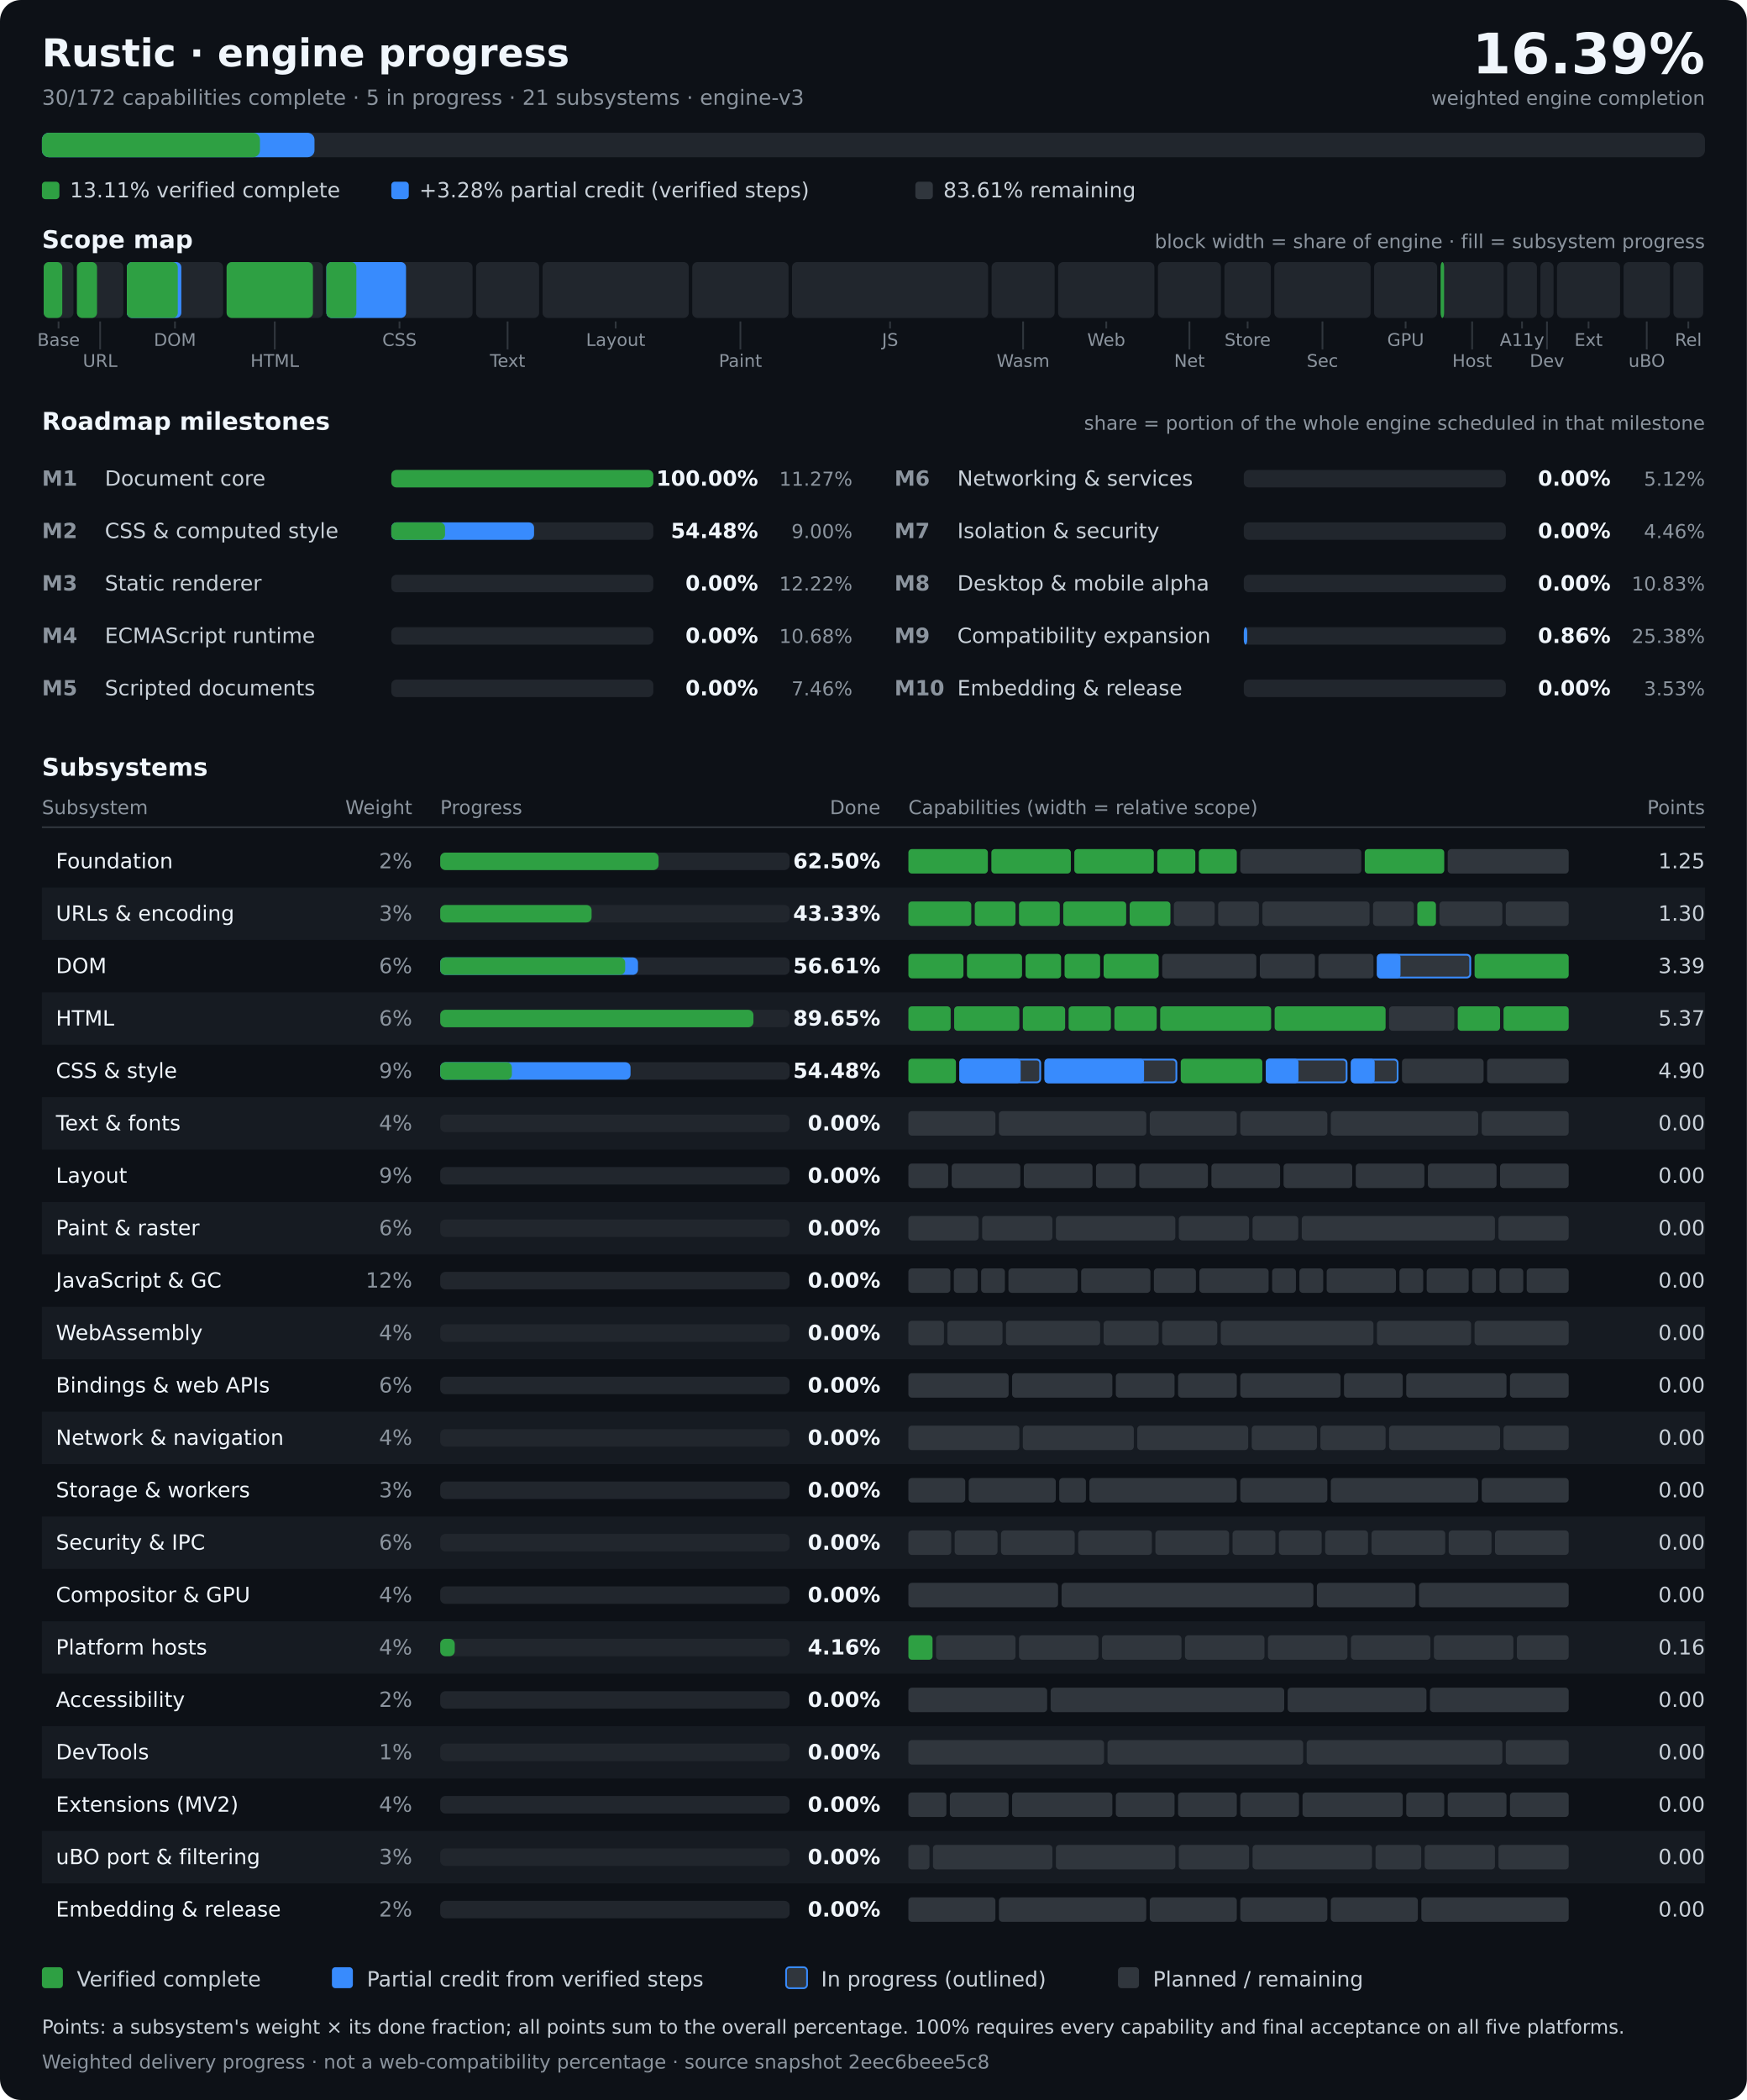
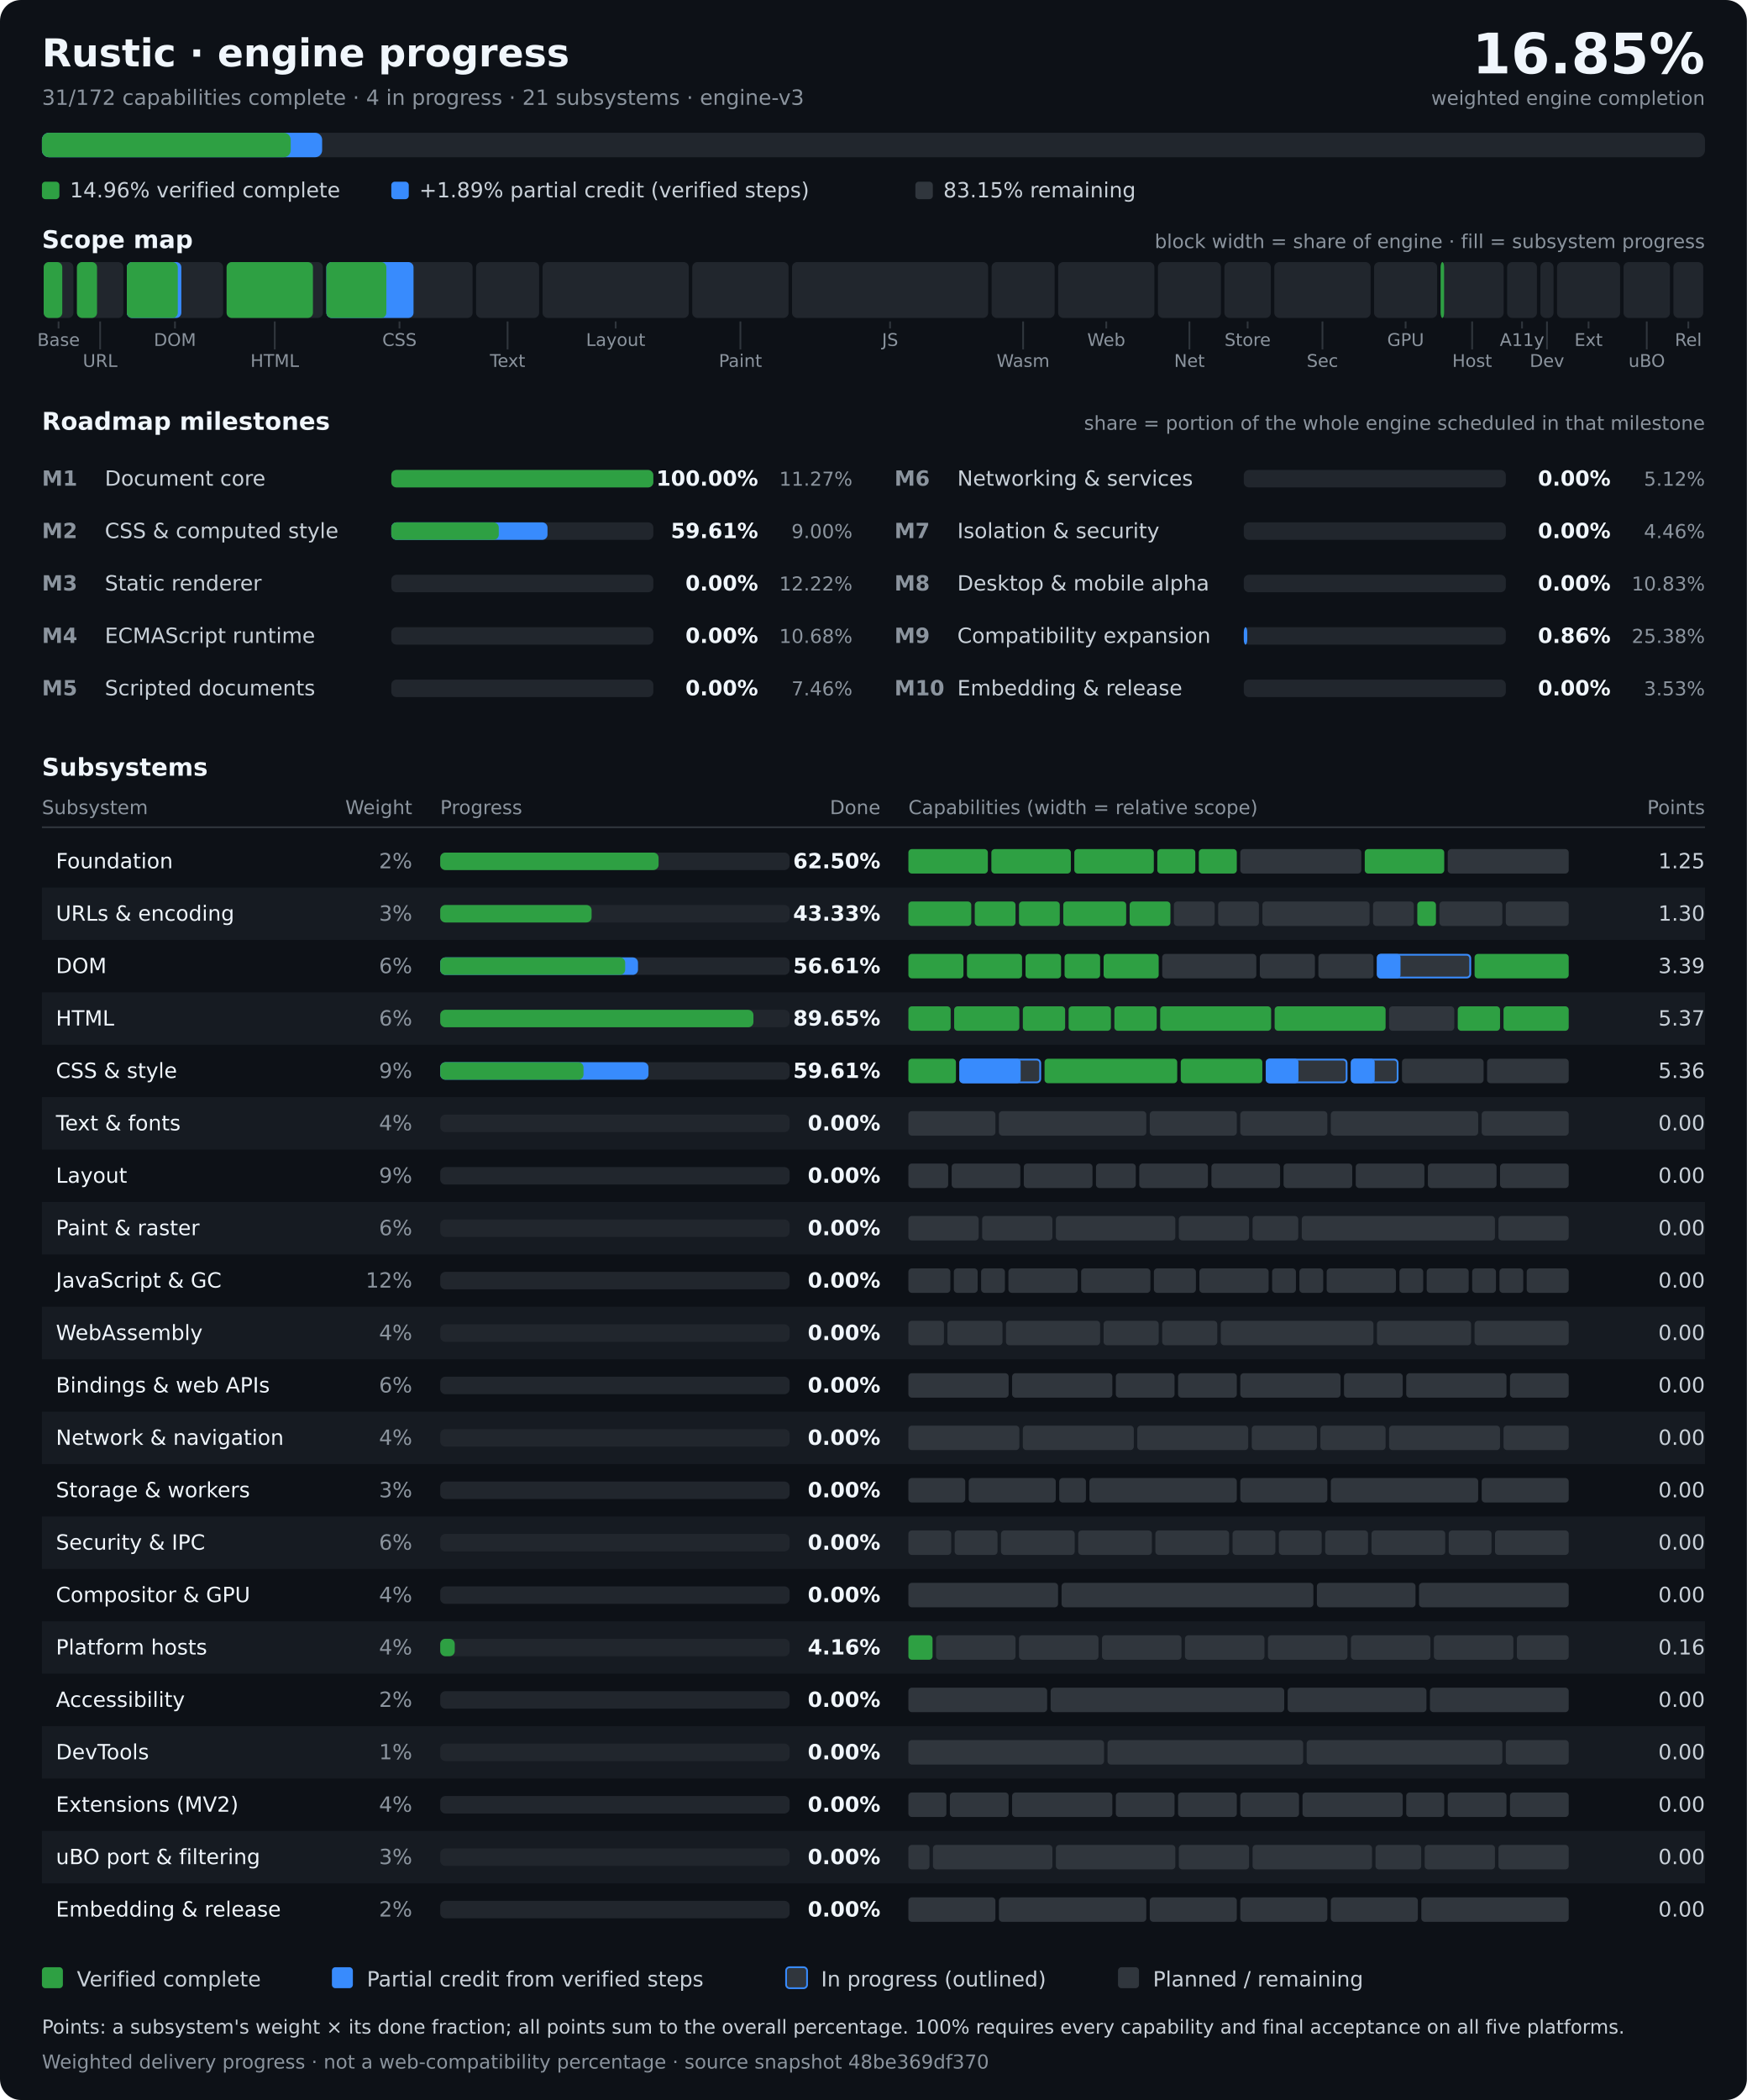
<svg xmlns="http://www.w3.org/2000/svg" width="1000" height="1202" viewBox="0 0 1000 1202" role="img" aria-labelledby="title desc">
  <rect width="1000" height="1202" rx="12" fill="#0d1117" />
  <g font-family="DejaVu Sans,Arial,sans-serif">
    <text x="24.00" y="38" fill="#f0f6fc" font-size="22" font-weight="700">Rustic · engine progress</text>
-     <text x="24.00" y="60" fill="#8b949e" font-size="12">30/172 capabilities complete · 5 in progress · 21 subsystems · engine-v3</text>
-     <text x="976.00" y="42" fill="#f0f6fc" font-size="32" text-anchor="end" font-weight="700">16.39%</text>
+     <text x="24.00" y="60" fill="#8b949e" font-size="12">31/172 capabilities complete · 4 in progress · 21 subsystems · engine-v3</text>
+     <text x="976.00" y="42" fill="#f0f6fc" font-size="32" text-anchor="end" font-weight="700">16.85%</text>
    <text x="976.00" y="60" fill="#8b949e" font-size="11" text-anchor="end">weighted engine completion</text>
    <rect x="24.00" y="76" width="952.00" height="14" rx="4" fill="#21262d" />
-     <rect x="24.00" y="76" width="156.03" height="14" rx="4" fill="#388bfd" />
-     <rect x="24.00" y="76" width="124.81" height="14" rx="4" fill="#2ea043" />
+     <rect x="24.00" y="76" width="160.41" height="14" rx="4" fill="#388bfd" />
+     <rect x="24.00" y="76" width="142.42" height="14" rx="4" fill="#2ea043" />
    <rect x="24" y="104" width="10" height="10" rx="2" fill="#2ea043" />
-     <text x="40.00" y="113" fill="#c9d1d9" font-size="12">13.11% verified complete</text>
+     <text x="40.00" y="113" fill="#c9d1d9" font-size="12">14.96% verified complete</text>
    <rect x="224" y="104" width="10" height="10" rx="2" fill="#388bfd" />
-     <text x="240.00" y="113" fill="#c9d1d9" font-size="12">+3.28% partial credit (verified steps)</text>
+     <text x="240.00" y="113" fill="#c9d1d9" font-size="12">+1.89% partial credit (verified steps)</text>
    <rect x="524" y="104" width="10" height="10" rx="2" fill="#30363d" />
-     <text x="540.00" y="113" fill="#c9d1d9" font-size="12">83.61% remaining</text>
+     <text x="540.00" y="113" fill="#c9d1d9" font-size="12">83.15% remaining</text>
    <text x="24.00" y="142" fill="#f0f6fc" font-size="14" font-weight="600">Scope map</text>
    <text x="976.00" y="142" fill="#8b949e" font-size="11" text-anchor="end">block width = share of engine · fill = subsystem progress</text>
    <g>
      <rect x="25.00" y="150" width="17.04" height="32" rx="3" fill="#21262d" />
      <rect x="25.00" y="150" width="10.65" height="32" rx="3" fill="#2ea043" />
      <rect x="33.02" y="184" width="1" height="4" fill="#30363d" />
      <text x="33.52" y="198" fill="#8b949e" font-size="10" text-anchor="middle">Base</text>
    </g>
    <g>
      <rect x="44.04" y="150" width="26.56" height="32" rx="3" fill="#21262d" />
      <rect x="44.04" y="150" width="11.51" height="32" rx="3" fill="#2ea043" />
      <rect x="56.82" y="184" width="1" height="16" fill="#30363d" />
      <text x="57.32" y="210" fill="#8b949e" font-size="10" text-anchor="middle">URL</text>
    </g>
    <g>
      <rect x="72.60" y="150" width="55.12" height="32" rx="3" fill="#21262d" />
      <rect x="72.60" y="150" width="31.20" height="32" rx="3" fill="#388bfd" />
      <rect x="72.60" y="150" width="29.18" height="32" rx="3" fill="#2ea043" />
      <rect x="99.66" y="184" width="1" height="4" fill="#30363d" />
      <text x="100.16" y="198" fill="#8b949e" font-size="10" text-anchor="middle">DOM</text>
    </g>
    <g>
      <rect x="129.72" y="150" width="55.12" height="32" rx="3" fill="#21262d" />
      <rect x="129.72" y="150" width="49.42" height="32" rx="3" fill="#2ea043" />
      <rect x="156.78" y="184" width="1" height="16" fill="#30363d" />
      <text x="157.28" y="210" fill="#8b949e" font-size="10" text-anchor="middle">HTML</text>
    </g>
    <g>
      <rect x="186.84" y="150" width="83.68" height="32" rx="3" fill="#21262d" />
-       <rect x="186.84" y="150" width="45.59" height="32" rx="3" fill="#388bfd" />
-       <rect x="186.84" y="150" width="17.16" height="32" rx="3" fill="#2ea043" />
+       <rect x="186.84" y="150" width="49.88" height="32" rx="3" fill="#388bfd" />
+       <rect x="186.84" y="150" width="34.33" height="32" rx="3" fill="#2ea043" />
      <rect x="228.18" y="184" width="1" height="4" fill="#30363d" />
      <text x="228.68" y="198" fill="#8b949e" font-size="10" text-anchor="middle">CSS</text>
    </g>
    <g>
      <rect x="272.52" y="150" width="36.08" height="32" rx="3" fill="#21262d" />
      <rect x="290.06" y="184" width="1" height="16" fill="#30363d" />
      <text x="290.56" y="210" fill="#8b949e" font-size="10" text-anchor="middle">Text</text>
    </g>
    <g>
      <rect x="310.60" y="150" width="83.68" height="32" rx="3" fill="#21262d" />
      <rect x="351.94" y="184" width="1" height="4" fill="#30363d" />
      <text x="352.44" y="198" fill="#8b949e" font-size="10" text-anchor="middle">Layout</text>
    </g>
    <g>
      <rect x="396.28" y="150" width="55.12" height="32" rx="3" fill="#21262d" />
      <rect x="423.34" y="184" width="1" height="16" fill="#30363d" />
      <text x="423.84" y="210" fill="#8b949e" font-size="10" text-anchor="middle">Paint</text>
    </g>
    <g>
      <rect x="453.40" y="150" width="112.24" height="32" rx="3" fill="#21262d" />
      <rect x="509.02" y="184" width="1" height="4" fill="#30363d" />
      <text x="509.52" y="198" fill="#8b949e" font-size="10" text-anchor="middle">JS</text>
    </g>
    <g>
      <rect x="567.64" y="150" width="36.08" height="32" rx="3" fill="#21262d" />
      <rect x="585.18" y="184" width="1" height="16" fill="#30363d" />
      <text x="585.68" y="210" fill="#8b949e" font-size="10" text-anchor="middle">Wasm</text>
    </g>
    <g>
      <rect x="605.72" y="150" width="55.12" height="32" rx="3" fill="#21262d" />
      <rect x="632.78" y="184" width="1" height="4" fill="#30363d" />
      <text x="633.28" y="198" fill="#8b949e" font-size="10" text-anchor="middle">Web</text>
    </g>
    <g>
      <rect x="662.84" y="150" width="36.08" height="32" rx="3" fill="#21262d" />
      <rect x="680.38" y="184" width="1" height="16" fill="#30363d" />
      <text x="680.88" y="210" fill="#8b949e" font-size="10" text-anchor="middle">Net</text>
    </g>
    <g>
      <rect x="700.92" y="150" width="26.56" height="32" rx="3" fill="#21262d" />
      <rect x="713.70" y="184" width="1" height="4" fill="#30363d" />
      <text x="714.20" y="198" fill="#8b949e" font-size="10" text-anchor="middle">Store</text>
    </g>
    <g>
      <rect x="729.48" y="150" width="55.12" height="32" rx="3" fill="#21262d" />
      <rect x="756.54" y="184" width="1" height="16" fill="#30363d" />
      <text x="757.04" y="210" fill="#8b949e" font-size="10" text-anchor="middle">Sec</text>
    </g>
    <g>
      <rect x="786.60" y="150" width="36.08" height="32" rx="3" fill="#21262d" />
      <rect x="804.14" y="184" width="1" height="4" fill="#30363d" />
      <text x="804.64" y="198" fill="#8b949e" font-size="10" text-anchor="middle">GPU</text>
    </g>
    <g>
      <rect x="824.68" y="150" width="36.08" height="32" rx="3" fill="#21262d" />
      <rect x="824.68" y="150" width="2.00" height="32" rx="3" fill="#2ea043" />
      <rect x="842.22" y="184" width="1" height="16" fill="#30363d" />
      <text x="842.72" y="210" fill="#8b949e" font-size="10" text-anchor="middle">Host</text>
    </g>
    <g>
      <rect x="862.76" y="150" width="17.04" height="32" rx="3" fill="#21262d" />
      <rect x="870.78" y="184" width="1" height="4" fill="#30363d" />
      <text x="871.28" y="198" fill="#8b949e" font-size="10" text-anchor="middle">A11y</text>
    </g>
    <g>
      <rect x="881.80" y="150" width="7.52" height="32" rx="3" fill="#21262d" />
      <rect x="885.06" y="184" width="1" height="16" fill="#30363d" />
      <text x="885.56" y="210" fill="#8b949e" font-size="10" text-anchor="middle">Dev</text>
    </g>
    <g>
      <rect x="891.32" y="150" width="36.08" height="32" rx="3" fill="#21262d" />
      <rect x="908.86" y="184" width="1" height="4" fill="#30363d" />
      <text x="909.36" y="198" fill="#8b949e" font-size="10" text-anchor="middle">Ext</text>
    </g>
    <g>
      <rect x="929.40" y="150" width="26.56" height="32" rx="3" fill="#21262d" />
      <rect x="942.18" y="184" width="1" height="16" fill="#30363d" />
      <text x="942.68" y="210" fill="#8b949e" font-size="10" text-anchor="middle">uBO</text>
    </g>
    <g>
      <rect x="957.96" y="150" width="17.04" height="32" rx="3" fill="#21262d" />
      <rect x="965.98" y="184" width="1" height="4" fill="#30363d" />
      <text x="966.48" y="198" fill="#8b949e" font-size="10" text-anchor="middle">Rel</text>
    </g>
    <text x="24.00" y="246" fill="#f0f6fc" font-size="14" font-weight="600">Roadmap milestones</text>
    <text x="976.00" y="246" fill="#8b949e" font-size="11" text-anchor="end">share = portion of the whole engine scheduled in that milestone</text>
    <g>
      <text x="24.00" y="278" fill="#8b949e" font-size="12" font-weight="600">M1</text>
      <text x="60.00" y="278" fill="#c9d1d9" font-size="12">Document core</text>
      <rect x="224.00" y="269" width="150.00" height="10" rx="3" fill="#21262d" />
      <rect x="224.00" y="269" width="150.00" height="10" rx="3" fill="#2ea043" />
      <text x="434.00" y="278" fill="#f0f6fc" font-size="12" text-anchor="end" font-weight="600">100.00%</text>
      <text x="488.00" y="278" fill="#8b949e" font-size="11" text-anchor="end">11.27%</text>
    </g>
    <g>
      <text x="24.00" y="308" fill="#8b949e" font-size="12" font-weight="600">M2</text>
      <text x="60.00" y="308" fill="#c9d1d9" font-size="12">CSS &amp; computed style</text>
      <rect x="224.00" y="299" width="150.00" height="10" rx="3" fill="#21262d" />
-       <rect x="224.00" y="299" width="81.72" height="10" rx="3" fill="#388bfd" />
-       <rect x="224.00" y="299" width="30.77" height="10" rx="3" fill="#2ea043" />
-       <text x="434.00" y="308" fill="#f0f6fc" font-size="12" text-anchor="end" font-weight="600">54.48%</text>
+       <rect x="224.00" y="299" width="89.42" height="10" rx="3" fill="#388bfd" />
+       <rect x="224.00" y="299" width="61.53" height="10" rx="3" fill="#2ea043" />
+       <text x="434.00" y="308" fill="#f0f6fc" font-size="12" text-anchor="end" font-weight="600">59.61%</text>
      <text x="488.00" y="308" fill="#8b949e" font-size="11" text-anchor="end">9.00%</text>
    </g>
    <g>
      <text x="24.00" y="338" fill="#8b949e" font-size="12" font-weight="600">M3</text>
      <text x="60.00" y="338" fill="#c9d1d9" font-size="12">Static renderer</text>
      <rect x="224.00" y="329" width="150.00" height="10" rx="3" fill="#21262d" />
      <text x="434.00" y="338" fill="#f0f6fc" font-size="12" text-anchor="end" font-weight="600">0.00%</text>
      <text x="488.00" y="338" fill="#8b949e" font-size="11" text-anchor="end">12.22%</text>
    </g>
    <g>
      <text x="24.00" y="368" fill="#8b949e" font-size="12" font-weight="600">M4</text>
      <text x="60.00" y="368" fill="#c9d1d9" font-size="12">ECMAScript runtime</text>
      <rect x="224.00" y="359" width="150.00" height="10" rx="3" fill="#21262d" />
      <text x="434.00" y="368" fill="#f0f6fc" font-size="12" text-anchor="end" font-weight="600">0.00%</text>
      <text x="488.00" y="368" fill="#8b949e" font-size="11" text-anchor="end">10.68%</text>
    </g>
    <g>
      <text x="24.00" y="398" fill="#8b949e" font-size="12" font-weight="600">M5</text>
      <text x="60.00" y="398" fill="#c9d1d9" font-size="12">Scripted documents</text>
      <rect x="224.00" y="389" width="150.00" height="10" rx="3" fill="#21262d" />
      <text x="434.00" y="398" fill="#f0f6fc" font-size="12" text-anchor="end" font-weight="600">0.00%</text>
      <text x="488.00" y="398" fill="#8b949e" font-size="11" text-anchor="end">7.46%</text>
    </g>
    <g>
      <text x="512.00" y="278" fill="#8b949e" font-size="12" font-weight="600">M6</text>
      <text x="548.00" y="278" fill="#c9d1d9" font-size="12">Networking &amp; services</text>
      <rect x="712.00" y="269" width="150.00" height="10" rx="3" fill="#21262d" />
      <text x="922.00" y="278" fill="#f0f6fc" font-size="12" text-anchor="end" font-weight="600">0.00%</text>
      <text x="976.00" y="278" fill="#8b949e" font-size="11" text-anchor="end">5.12%</text>
    </g>
    <g>
      <text x="512.00" y="308" fill="#8b949e" font-size="12" font-weight="600">M7</text>
      <text x="548.00" y="308" fill="#c9d1d9" font-size="12">Isolation &amp; security</text>
      <rect x="712.00" y="299" width="150.00" height="10" rx="3" fill="#21262d" />
      <text x="922.00" y="308" fill="#f0f6fc" font-size="12" text-anchor="end" font-weight="600">0.00%</text>
      <text x="976.00" y="308" fill="#8b949e" font-size="11" text-anchor="end">4.46%</text>
    </g>
    <g>
      <text x="512.00" y="338" fill="#8b949e" font-size="12" font-weight="600">M8</text>
      <text x="548.00" y="338" fill="#c9d1d9" font-size="12">Desktop &amp; mobile alpha</text>
      <rect x="712.00" y="329" width="150.00" height="10" rx="3" fill="#21262d" />
      <text x="922.00" y="338" fill="#f0f6fc" font-size="12" text-anchor="end" font-weight="600">0.00%</text>
      <text x="976.00" y="338" fill="#8b949e" font-size="11" text-anchor="end">10.83%</text>
    </g>
    <g>
      <text x="512.00" y="368" fill="#8b949e" font-size="12" font-weight="600">M9</text>
      <text x="548.00" y="368" fill="#c9d1d9" font-size="12">Compatibility expansion</text>
      <rect x="712.00" y="359" width="150.00" height="10" rx="3" fill="#21262d" />
      <rect x="712.00" y="359" width="2.00" height="10" rx="3" fill="#388bfd" />
      <text x="922.00" y="368" fill="#f0f6fc" font-size="12" text-anchor="end" font-weight="600">0.86%</text>
      <text x="976.00" y="368" fill="#8b949e" font-size="11" text-anchor="end">25.38%</text>
    </g>
    <g>
      <text x="512.00" y="398" fill="#8b949e" font-size="12" font-weight="600">M10</text>
      <text x="548.00" y="398" fill="#c9d1d9" font-size="12">Embedding &amp; release</text>
      <rect x="712.00" y="389" width="150.00" height="10" rx="3" fill="#21262d" />
      <text x="922.00" y="398" fill="#f0f6fc" font-size="12" text-anchor="end" font-weight="600">0.00%</text>
      <text x="976.00" y="398" fill="#8b949e" font-size="11" text-anchor="end">3.53%</text>
    </g>
    <text x="24.00" y="444" fill="#f0f6fc" font-size="14" font-weight="600">Subsystems</text>
    <text x="24.00" y="466" fill="#8b949e" font-size="11">Subsystem</text>
    <text x="236.00" y="466" fill="#8b949e" font-size="11" text-anchor="end">Weight</text>
    <text x="252.00" y="466" fill="#8b949e" font-size="11">Progress</text>
    <text x="504.00" y="466" fill="#8b949e" font-size="11" text-anchor="end">Done</text>
    <text x="520.00" y="466" fill="#8b949e" font-size="11">Capabilities (width = relative scope)</text>
    <text x="976.00" y="466" fill="#8b949e" font-size="11" text-anchor="end">Points</text>
    <rect x="24" y="473" width="952" height="1" fill="#30363d" />
    <g>
      <text x="32.00" y="497" fill="#f0f6fc" font-size="12">Foundation</text>
      <text x="236.00" y="497" fill="#8b949e" font-size="12" text-anchor="end">2%</text>
      <rect x="252.00" y="488" width="200.00" height="10" rx="3" fill="#21262d" />
      <rect x="252.00" y="488" width="125.00" height="10" rx="3" fill="#2ea043" />
      <text x="504.00" y="497" fill="#f0f6fc" font-size="12" text-anchor="end" font-weight="600">62.50%</text>
      <g>
        <rect x="520.00" y="486" width="45.50" height="14" rx="2" fill="#2ea043" />
      </g>
      <g>
        <rect x="567.50" y="486" width="45.50" height="14" rx="2" fill="#2ea043" />
      </g>
      <g>
        <rect x="615.00" y="486" width="45.50" height="14" rx="2" fill="#2ea043" />
      </g>
      <g>
        <rect x="662.50" y="486" width="21.75" height="14" rx="2" fill="#2ea043" />
      </g>
      <g>
        <rect x="686.25" y="486" width="21.75" height="14" rx="2" fill="#2ea043" />
      </g>
      <g>
        <rect x="710.00" y="486" width="69.25" height="14" rx="2" fill="#30363d" />
      </g>
      <g>
        <rect x="781.25" y="486" width="45.50" height="14" rx="2" fill="#2ea043" />
      </g>
      <g>
        <rect x="828.75" y="486" width="69.25" height="14" rx="2" fill="#30363d" />
      </g>
      <text x="976.00" y="497" fill="#c9d1d9" font-size="12" text-anchor="end">1.25</text>
    </g>
    <g>
      <rect x="24" y="508" width="952" height="30" fill="#161b22" />
      <text x="32.00" y="527" fill="#f0f6fc" font-size="12">URLs &amp; encoding</text>
      <text x="236.00" y="527" fill="#8b949e" font-size="12" text-anchor="end">3%</text>
      <rect x="252.00" y="518" width="200.00" height="10" rx="3" fill="#21262d" />
      <rect x="252.00" y="518" width="86.66" height="10" rx="3" fill="#2ea043" />
      <text x="504.00" y="527" fill="#f0f6fc" font-size="12" text-anchor="end" font-weight="600">43.33%</text>
      <g>
        <rect x="520.00" y="516" width="36.00" height="14" rx="2" fill="#2ea043" />
      </g>
      <g>
        <rect x="558.00" y="516" width="23.33" height="14" rx="2" fill="#2ea043" />
      </g>
      <g>
        <rect x="583.33" y="516" width="23.33" height="14" rx="2" fill="#2ea043" />
      </g>
      <g>
        <rect x="608.67" y="516" width="36.00" height="14" rx="2" fill="#2ea043" />
      </g>
      <g>
        <rect x="646.67" y="516" width="23.33" height="14" rx="2" fill="#2ea043" />
      </g>
      <g>
        <rect x="672.00" y="516" width="23.33" height="14" rx="2" fill="#30363d" />
      </g>
      <g>
        <rect x="697.33" y="516" width="23.33" height="14" rx="2" fill="#30363d" />
      </g>
      <g>
        <rect x="722.67" y="516" width="61.33" height="14" rx="2" fill="#30363d" />
      </g>
      <g>
        <rect x="786.00" y="516" width="23.33" height="14" rx="2" fill="#30363d" />
      </g>
      <g>
        <rect x="811.33" y="516" width="10.67" height="14" rx="2" fill="#2ea043" />
      </g>
      <g>
        <rect x="824.00" y="516" width="36.00" height="14" rx="2" fill="#30363d" />
      </g>
      <g>
        <rect x="862.00" y="516" width="36.00" height="14" rx="2" fill="#30363d" />
      </g>
      <text x="976.00" y="527" fill="#c9d1d9" font-size="12" text-anchor="end">1.30</text>
    </g>
    <g>
      <text x="32.00" y="557" fill="#f0f6fc" font-size="12">DOM</text>
      <text x="236.00" y="557" fill="#8b949e" font-size="12" text-anchor="end">6%</text>
      <rect x="252.00" y="548" width="200.00" height="10" rx="3" fill="#21262d" />
      <rect x="252.00" y="548" width="113.22" height="10" rx="3" fill="#388bfd" />
      <rect x="252.00" y="548" width="105.88" height="10" rx="3" fill="#2ea043" />
      <text x="504.00" y="557" fill="#f0f6fc" font-size="12" text-anchor="end" font-weight="600">56.61%</text>
      <g>
        <rect x="520.00" y="546" width="31.53" height="14" rx="2" fill="#2ea043" />
      </g>
      <g>
        <rect x="553.53" y="546" width="31.53" height="14" rx="2" fill="#2ea043" />
      </g>
      <g>
        <rect x="587.06" y="546" width="20.35" height="14" rx="2" fill="#2ea043" />
      </g>
      <g>
        <rect x="609.41" y="546" width="20.35" height="14" rx="2" fill="#2ea043" />
      </g>
      <g>
        <rect x="631.76" y="546" width="31.53" height="14" rx="2" fill="#2ea043" />
      </g>
      <g>
        <rect x="665.29" y="546" width="53.88" height="14" rx="2" fill="#30363d" />
      </g>
      <g>
        <rect x="721.18" y="546" width="31.53" height="14" rx="2" fill="#30363d" />
      </g>
      <g>
        <rect x="754.71" y="546" width="31.53" height="14" rx="2" fill="#30363d" />
      </g>
      <g>
        <rect x="788.24" y="546" width="53.88" height="14" rx="2" fill="#30363d" />
        <rect x="788.24" y="546" width="13.47" height="14" rx="2" fill="#388bfd" />
        <rect x="788.74" y="546.5" width="52.88" height="13" rx="2" fill="none" stroke="#388bfd" />
      </g>
      <g>
        <rect x="844.12" y="546" width="53.88" height="14" rx="2" fill="#2ea043" />
      </g>
      <text x="976.00" y="557" fill="#c9d1d9" font-size="12" text-anchor="end">3.39</text>
    </g>
    <g>
      <rect x="24" y="568" width="952" height="30" fill="#161b22" />
      <text x="32.00" y="587" fill="#f0f6fc" font-size="12">HTML</text>
      <text x="236.00" y="587" fill="#8b949e" font-size="12" text-anchor="end">6%</text>
      <rect x="252.00" y="578" width="200.00" height="10" rx="3" fill="#21262d" />
      <rect x="252.00" y="578" width="179.30" height="10" rx="3" fill="#2ea043" />
      <text x="504.00" y="587" fill="#f0f6fc" font-size="12" text-anchor="end" font-weight="600">89.65%</text>
      <g>
        <rect x="520.00" y="576" width="24.21" height="14" rx="2" fill="#2ea043" />
      </g>
      <g>
        <rect x="546.21" y="576" width="37.31" height="14" rx="2" fill="#2ea043" />
      </g>
      <g>
        <rect x="585.52" y="576" width="24.21" height="14" rx="2" fill="#2ea043" />
      </g>
      <g>
        <rect x="611.72" y="576" width="24.21" height="14" rx="2" fill="#2ea043" />
      </g>
      <g>
        <rect x="637.93" y="576" width="24.21" height="14" rx="2" fill="#2ea043" />
      </g>
      <g>
        <rect x="664.14" y="576" width="63.52" height="14" rx="2" fill="#2ea043" />
      </g>
      <g>
        <rect x="729.66" y="576" width="63.52" height="14" rx="2" fill="#2ea043" />
      </g>
      <g>
        <rect x="795.17" y="576" width="37.31" height="14" rx="2" fill="#30363d" />
      </g>
      <g>
        <rect x="834.48" y="576" width="24.21" height="14" rx="2" fill="#2ea043" />
      </g>
      <g>
        <rect x="860.69" y="576" width="37.31" height="14" rx="2" fill="#2ea043" />
      </g>
      <text x="976.00" y="587" fill="#c9d1d9" font-size="12" text-anchor="end">5.37</text>
    </g>
    <g>
      <text x="32.00" y="617" fill="#f0f6fc" font-size="12">CSS &amp; style</text>
      <text x="236.00" y="617" fill="#8b949e" font-size="12" text-anchor="end">9%</text>
      <rect x="252.00" y="608" width="200.00" height="10" rx="3" fill="#21262d" />
-       <rect x="252.00" y="608" width="108.96" height="10" rx="3" fill="#388bfd" />
-       <rect x="252.00" y="608" width="41.02" height="10" rx="3" fill="#2ea043" />
-       <text x="504.00" y="617" fill="#f0f6fc" font-size="12" text-anchor="end" font-weight="600">54.48%</text>
+       <rect x="252.00" y="608" width="119.22" height="10" rx="3" fill="#388bfd" />
+       <rect x="252.00" y="608" width="82.04" height="10" rx="3" fill="#2ea043" />
+       <text x="504.00" y="617" fill="#f0f6fc" font-size="12" text-anchor="end" font-weight="600">59.61%</text>
      <g>
        <rect x="520.00" y="606" width="27.23" height="14" rx="2" fill="#2ea043" />
      </g>
      <g>
        <rect x="549.23" y="606" width="46.72" height="14" rx="2" fill="#30363d" />
        <rect x="549.23" y="606" width="35.04" height="14" rx="2" fill="#388bfd" />
        <rect x="549.73" y="606.5" width="45.72" height="13" rx="2" fill="none" stroke="#388bfd" />
      </g>
      <g>
-         <rect x="597.95" y="606" width="75.95" height="14" rx="2" fill="#30363d" />
-         <rect x="597.95" y="606" width="56.96" height="14" rx="2" fill="#388bfd" />
-         <rect x="598.45" y="606.5" width="74.95" height="13" rx="2" fill="none" stroke="#388bfd" />
+         <rect x="597.95" y="606" width="75.95" height="14" rx="2" fill="#2ea043" />
      </g>
      <g>
        <rect x="675.90" y="606" width="46.72" height="14" rx="2" fill="#2ea043" />
      </g>
      <g>
        <rect x="724.62" y="606" width="46.72" height="14" rx="2" fill="#30363d" />
        <rect x="724.62" y="606" width="18.69" height="14" rx="2" fill="#388bfd" />
        <rect x="725.12" y="606.5" width="45.72" height="13" rx="2" fill="none" stroke="#388bfd" />
      </g>
      <g>
        <rect x="773.33" y="606" width="27.23" height="14" rx="2" fill="#30363d" />
        <rect x="773.33" y="606" width="13.62" height="14" rx="2" fill="#388bfd" />
        <rect x="773.83" y="606.5" width="26.23" height="13" rx="2" fill="none" stroke="#388bfd" />
      </g>
      <g>
        <rect x="802.56" y="606" width="46.72" height="14" rx="2" fill="#30363d" />
      </g>
      <g>
        <rect x="851.28" y="606" width="46.72" height="14" rx="2" fill="#30363d" />
      </g>
-       <text x="976.00" y="617" fill="#c9d1d9" font-size="12" text-anchor="end">4.90</text>
+       <text x="976.00" y="617" fill="#c9d1d9" font-size="12" text-anchor="end">5.36</text>
    </g>
    <g>
      <rect x="24" y="628" width="952" height="30" fill="#161b22" />
      <text x="32.00" y="647" fill="#f0f6fc" font-size="12">Text &amp; fonts</text>
      <text x="236.00" y="647" fill="#8b949e" font-size="12" text-anchor="end">4%</text>
      <rect x="252.00" y="638" width="200.00" height="10" rx="3" fill="#21262d" />
      <text x="504.00" y="647" fill="#f0f6fc" font-size="12" text-anchor="end" font-weight="600">0.00%</text>
      <g>
        <rect x="520.00" y="636" width="49.82" height="14" rx="2" fill="#30363d" />
      </g>
      <g>
        <rect x="571.82" y="636" width="84.36" height="14" rx="2" fill="#30363d" />
      </g>
      <g>
        <rect x="658.18" y="636" width="49.82" height="14" rx="2" fill="#30363d" />
      </g>
      <g>
        <rect x="710.00" y="636" width="49.82" height="14" rx="2" fill="#30363d" />
      </g>
      <g>
        <rect x="761.82" y="636" width="84.36" height="14" rx="2" fill="#30363d" />
      </g>
      <g>
        <rect x="848.18" y="636" width="49.82" height="14" rx="2" fill="#30363d" />
      </g>
      <text x="976.00" y="647" fill="#c9d1d9" font-size="12" text-anchor="end">0.00</text>
    </g>
    <g>
      <text x="32.00" y="677" fill="#f0f6fc" font-size="12">Layout</text>
      <text x="236.00" y="677" fill="#8b949e" font-size="12" text-anchor="end">9%</text>
      <rect x="252.00" y="668" width="200.00" height="10" rx="3" fill="#21262d" />
      <text x="504.00" y="677" fill="#f0f6fc" font-size="12" text-anchor="end" font-weight="600">0.00%</text>
      <g>
        <rect x="520.00" y="666" width="22.78" height="14" rx="2" fill="#30363d" />
      </g>
      <g>
        <rect x="544.78" y="666" width="39.30" height="14" rx="2" fill="#30363d" />
      </g>
      <g>
        <rect x="586.09" y="666" width="39.30" height="14" rx="2" fill="#30363d" />
      </g>
      <g>
        <rect x="627.39" y="666" width="22.78" height="14" rx="2" fill="#30363d" />
      </g>
      <g>
        <rect x="652.17" y="666" width="39.30" height="14" rx="2" fill="#30363d" />
      </g>
      <g>
        <rect x="693.48" y="666" width="39.30" height="14" rx="2" fill="#30363d" />
      </g>
      <g>
        <rect x="734.78" y="666" width="39.30" height="14" rx="2" fill="#30363d" />
      </g>
      <g>
        <rect x="776.09" y="666" width="39.30" height="14" rx="2" fill="#30363d" />
      </g>
      <g>
        <rect x="817.39" y="666" width="39.30" height="14" rx="2" fill="#30363d" />
      </g>
      <g>
        <rect x="858.70" y="666" width="39.30" height="14" rx="2" fill="#30363d" />
      </g>
      <text x="976.00" y="677" fill="#c9d1d9" font-size="12" text-anchor="end">0.00</text>
    </g>
    <g>
      <rect x="24" y="688" width="952" height="30" fill="#161b22" />
      <text x="32.00" y="707" fill="#f0f6fc" font-size="12">Paint &amp; raster</text>
      <text x="236.00" y="707" fill="#8b949e" font-size="12" text-anchor="end">6%</text>
      <rect x="252.00" y="698" width="200.00" height="10" rx="3" fill="#21262d" />
      <text x="504.00" y="707" fill="#f0f6fc" font-size="12" text-anchor="end" font-weight="600">0.00%</text>
      <g>
        <rect x="520.00" y="696" width="40.22" height="14" rx="2" fill="#30363d" />
      </g>
      <g>
        <rect x="562.22" y="696" width="40.22" height="14" rx="2" fill="#30363d" />
      </g>
      <g>
        <rect x="604.44" y="696" width="68.37" height="14" rx="2" fill="#30363d" />
      </g>
      <g>
        <rect x="674.81" y="696" width="40.22" height="14" rx="2" fill="#30363d" />
      </g>
      <g>
        <rect x="717.04" y="696" width="26.15" height="14" rx="2" fill="#30363d" />
      </g>
      <g>
        <rect x="745.19" y="696" width="110.59" height="14" rx="2" fill="#30363d" />
      </g>
      <g>
        <rect x="857.78" y="696" width="40.22" height="14" rx="2" fill="#30363d" />
      </g>
      <text x="976.00" y="707" fill="#c9d1d9" font-size="12" text-anchor="end">0.00</text>
    </g>
    <g>
      <text x="32.00" y="737" fill="#f0f6fc" font-size="12">JavaScript &amp; GC</text>
      <text x="236.00" y="737" fill="#8b949e" font-size="12" text-anchor="end">12%</text>
      <rect x="252.00" y="728" width="200.00" height="10" rx="3" fill="#21262d" />
      <text x="504.00" y="737" fill="#f0f6fc" font-size="12" text-anchor="end" font-weight="600">0.00%</text>
      <g>
        <rect x="520.00" y="726" width="24.03" height="14" rx="2" fill="#30363d" />
      </g>
      <g>
        <rect x="546.03" y="726" width="13.62" height="14" rx="2" fill="#30363d" />
      </g>
      <g>
        <rect x="561.64" y="726" width="13.62" height="14" rx="2" fill="#30363d" />
      </g>
      <g>
        <rect x="577.26" y="726" width="39.64" height="14" rx="2" fill="#30363d" />
      </g>
      <g>
        <rect x="618.90" y="726" width="39.64" height="14" rx="2" fill="#30363d" />
      </g>
      <g>
        <rect x="660.55" y="726" width="24.03" height="14" rx="2" fill="#30363d" />
      </g>
      <g>
        <rect x="686.58" y="726" width="39.64" height="14" rx="2" fill="#30363d" />
      </g>
      <g>
        <rect x="728.22" y="726" width="13.62" height="14" rx="2" fill="#30363d" />
      </g>
      <g>
        <rect x="743.84" y="726" width="13.62" height="14" rx="2" fill="#30363d" />
      </g>
      <g>
        <rect x="759.45" y="726" width="39.64" height="14" rx="2" fill="#30363d" />
      </g>
      <g>
        <rect x="801.10" y="726" width="13.62" height="14" rx="2" fill="#30363d" />
      </g>
      <g>
        <rect x="816.71" y="726" width="24.03" height="14" rx="2" fill="#30363d" />
      </g>
      <g>
        <rect x="842.74" y="726" width="13.62" height="14" rx="2" fill="#30363d" />
      </g>
      <g>
        <rect x="858.36" y="726" width="13.62" height="14" rx="2" fill="#30363d" />
      </g>
      <g>
        <rect x="873.97" y="726" width="24.03" height="14" rx="2" fill="#30363d" />
      </g>
      <text x="976.00" y="737" fill="#c9d1d9" font-size="12" text-anchor="end">0.00</text>
    </g>
    <g>
      <rect x="24" y="748" width="952" height="30" fill="#161b22" />
      <text x="32.00" y="767" fill="#f0f6fc" font-size="12">WebAssembly</text>
      <text x="236.00" y="767" fill="#8b949e" font-size="12" text-anchor="end">4%</text>
      <rect x="252.00" y="758" width="200.00" height="10" rx="3" fill="#21262d" />
      <text x="504.00" y="767" fill="#f0f6fc" font-size="12" text-anchor="end" font-weight="600">0.00%</text>
      <g>
        <rect x="520.00" y="756" width="20.35" height="14" rx="2" fill="#30363d" />
      </g>
      <g>
        <rect x="542.35" y="756" width="31.53" height="14" rx="2" fill="#30363d" />
      </g>
      <g>
        <rect x="575.88" y="756" width="53.88" height="14" rx="2" fill="#30363d" />
      </g>
      <g>
        <rect x="631.76" y="756" width="31.53" height="14" rx="2" fill="#30363d" />
      </g>
      <g>
        <rect x="665.29" y="756" width="31.53" height="14" rx="2" fill="#30363d" />
      </g>
      <g>
        <rect x="698.82" y="756" width="87.41" height="14" rx="2" fill="#30363d" />
      </g>
      <g>
        <rect x="788.24" y="756" width="53.88" height="14" rx="2" fill="#30363d" />
      </g>
      <g>
        <rect x="844.12" y="756" width="53.88" height="14" rx="2" fill="#30363d" />
      </g>
      <text x="976.00" y="767" fill="#c9d1d9" font-size="12" text-anchor="end">0.00</text>
    </g>
    <g>
      <text x="32.00" y="797" fill="#f0f6fc" font-size="12">Bindings &amp; web APIs</text>
      <text x="236.00" y="797" fill="#8b949e" font-size="12" text-anchor="end">6%</text>
      <rect x="252.00" y="788" width="200.00" height="10" rx="3" fill="#21262d" />
      <text x="504.00" y="797" fill="#f0f6fc" font-size="12" text-anchor="end" font-weight="600">0.00%</text>
      <g>
        <rect x="520.00" y="786" width="57.38" height="14" rx="2" fill="#30363d" />
      </g>
      <g>
        <rect x="579.38" y="786" width="57.38" height="14" rx="2" fill="#30363d" />
      </g>
      <g>
        <rect x="638.75" y="786" width="33.62" height="14" rx="2" fill="#30363d" />
      </g>
      <g>
        <rect x="674.38" y="786" width="33.62" height="14" rx="2" fill="#30363d" />
      </g>
      <g>
        <rect x="710.00" y="786" width="57.38" height="14" rx="2" fill="#30363d" />
      </g>
      <g>
        <rect x="769.38" y="786" width="33.62" height="14" rx="2" fill="#30363d" />
      </g>
      <g>
        <rect x="805.00" y="786" width="57.38" height="14" rx="2" fill="#30363d" />
      </g>
      <g>
        <rect x="864.38" y="786" width="33.62" height="14" rx="2" fill="#30363d" />
      </g>
      <text x="976.00" y="797" fill="#c9d1d9" font-size="12" text-anchor="end">0.00</text>
    </g>
    <g>
      <rect x="24" y="808" width="952" height="30" fill="#161b22" />
      <text x="32.00" y="827" fill="#f0f6fc" font-size="12">Network &amp; navigation</text>
      <text x="236.00" y="827" fill="#8b949e" font-size="12" text-anchor="end">4%</text>
      <rect x="252.00" y="818" width="200.00" height="10" rx="3" fill="#21262d" />
      <text x="504.00" y="827" fill="#f0f6fc" font-size="12" text-anchor="end" font-weight="600">0.00%</text>
      <g>
        <rect x="520.00" y="816" width="63.52" height="14" rx="2" fill="#30363d" />
      </g>
      <g>
        <rect x="585.52" y="816" width="63.52" height="14" rx="2" fill="#30363d" />
      </g>
      <g>
        <rect x="651.03" y="816" width="63.52" height="14" rx="2" fill="#30363d" />
      </g>
      <g>
        <rect x="716.55" y="816" width="37.31" height="14" rx="2" fill="#30363d" />
      </g>
      <g>
        <rect x="755.86" y="816" width="37.31" height="14" rx="2" fill="#30363d" />
      </g>
      <g>
        <rect x="795.17" y="816" width="63.52" height="14" rx="2" fill="#30363d" />
      </g>
      <g>
        <rect x="860.69" y="816" width="37.31" height="14" rx="2" fill="#30363d" />
      </g>
      <text x="976.00" y="827" fill="#c9d1d9" font-size="12" text-anchor="end">0.00</text>
    </g>
    <g>
      <text x="32.00" y="857" fill="#f0f6fc" font-size="12">Storage &amp; workers</text>
      <text x="236.00" y="857" fill="#8b949e" font-size="12" text-anchor="end">3%</text>
      <rect x="252.00" y="848" width="200.00" height="10" rx="3" fill="#21262d" />
      <text x="504.00" y="857" fill="#f0f6fc" font-size="12" text-anchor="end" font-weight="600">0.00%</text>
      <g>
        <rect x="520.00" y="846" width="32.55" height="14" rx="2" fill="#30363d" />
      </g>
      <g>
        <rect x="554.55" y="846" width="49.82" height="14" rx="2" fill="#30363d" />
      </g>
      <g>
        <rect x="606.36" y="846" width="15.27" height="14" rx="2" fill="#30363d" />
      </g>
      <g>
        <rect x="623.64" y="846" width="84.36" height="14" rx="2" fill="#30363d" />
      </g>
      <g>
        <rect x="710.00" y="846" width="49.82" height="14" rx="2" fill="#30363d" />
      </g>
      <g>
        <rect x="761.82" y="846" width="84.36" height="14" rx="2" fill="#30363d" />
      </g>
      <g>
        <rect x="848.18" y="846" width="49.82" height="14" rx="2" fill="#30363d" />
      </g>
      <text x="976.00" y="857" fill="#c9d1d9" font-size="12" text-anchor="end">0.00</text>
    </g>
    <g>
      <rect x="24" y="868" width="952" height="30" fill="#161b22" />
      <text x="32.00" y="887" fill="#f0f6fc" font-size="12">Security &amp; IPC</text>
      <text x="236.00" y="887" fill="#8b949e" font-size="12" text-anchor="end">6%</text>
      <rect x="252.00" y="878" width="200.00" height="10" rx="3" fill="#21262d" />
      <text x="504.00" y="887" fill="#f0f6fc" font-size="12" text-anchor="end" font-weight="600">0.00%</text>
      <g>
        <rect x="520.00" y="876" width="24.51" height="14" rx="2" fill="#30363d" />
      </g>
      <g>
        <rect x="546.51" y="876" width="24.51" height="14" rx="2" fill="#30363d" />
      </g>
      <g>
        <rect x="573.02" y="876" width="42.19" height="14" rx="2" fill="#30363d" />
      </g>
      <g>
        <rect x="617.21" y="876" width="42.19" height="14" rx="2" fill="#30363d" />
      </g>
      <g>
        <rect x="661.40" y="876" width="42.19" height="14" rx="2" fill="#30363d" />
      </g>
      <g>
        <rect x="705.58" y="876" width="24.51" height="14" rx="2" fill="#30363d" />
      </g>
      <g>
        <rect x="732.09" y="876" width="24.51" height="14" rx="2" fill="#30363d" />
      </g>
      <g>
        <rect x="758.60" y="876" width="24.51" height="14" rx="2" fill="#30363d" />
      </g>
      <g>
        <rect x="785.12" y="876" width="42.19" height="14" rx="2" fill="#30363d" />
      </g>
      <g>
        <rect x="829.30" y="876" width="24.51" height="14" rx="2" fill="#30363d" />
      </g>
      <g>
        <rect x="855.81" y="876" width="42.19" height="14" rx="2" fill="#30363d" />
      </g>
      <text x="976.00" y="887" fill="#c9d1d9" font-size="12" text-anchor="end">0.00</text>
    </g>
    <g>
      <text x="32.00" y="917" fill="#f0f6fc" font-size="12">Compositor &amp; GPU</text>
      <text x="236.00" y="917" fill="#8b949e" font-size="12" text-anchor="end">4%</text>
      <rect x="252.00" y="908" width="200.00" height="10" rx="3" fill="#21262d" />
      <text x="504.00" y="917" fill="#f0f6fc" font-size="12" text-anchor="end" font-weight="600">0.00%</text>
      <g>
        <rect x="520.00" y="906" width="85.69" height="14" rx="2" fill="#30363d" />
      </g>
      <g>
        <rect x="607.69" y="906" width="144.15" height="14" rx="2" fill="#30363d" />
      </g>
      <g>
        <rect x="753.85" y="906" width="56.46" height="14" rx="2" fill="#30363d" />
      </g>
      <g>
        <rect x="812.31" y="906" width="85.69" height="14" rx="2" fill="#30363d" />
      </g>
      <text x="976.00" y="917" fill="#c9d1d9" font-size="12" text-anchor="end">0.00</text>
    </g>
    <g>
      <rect x="24" y="928" width="952" height="30" fill="#161b22" />
      <text x="32.00" y="947" fill="#f0f6fc" font-size="12">Platform hosts</text>
      <text x="236.00" y="947" fill="#8b949e" font-size="12" text-anchor="end">4%</text>
      <rect x="252.00" y="938" width="200.00" height="10" rx="3" fill="#21262d" />
      <rect x="252.00" y="938" width="8.32" height="10" rx="3" fill="#2ea043" />
      <text x="504.00" y="947" fill="#f0f6fc" font-size="12" text-anchor="end" font-weight="600">4.16%</text>
      <g>
        <rect x="520.00" y="936" width="13.83" height="14" rx="2" fill="#2ea043" />
      </g>
      <g>
        <rect x="535.83" y="936" width="45.50" height="14" rx="2" fill="#30363d" />
      </g>
      <g>
        <rect x="583.33" y="936" width="45.50" height="14" rx="2" fill="#30363d" />
      </g>
      <g>
        <rect x="630.83" y="936" width="45.50" height="14" rx="2" fill="#30363d" />
      </g>
      <g>
        <rect x="678.33" y="936" width="45.50" height="14" rx="2" fill="#30363d" />
      </g>
      <g>
        <rect x="725.83" y="936" width="45.50" height="14" rx="2" fill="#30363d" />
      </g>
      <g>
        <rect x="773.33" y="936" width="45.50" height="14" rx="2" fill="#30363d" />
      </g>
      <g>
        <rect x="820.83" y="936" width="45.50" height="14" rx="2" fill="#30363d" />
      </g>
      <g>
        <rect x="868.33" y="936" width="29.67" height="14" rx="2" fill="#30363d" />
      </g>
      <text x="976.00" y="947" fill="#c9d1d9" font-size="12" text-anchor="end">0.16</text>
    </g>
    <g>
      <text x="32.00" y="977" fill="#f0f6fc" font-size="12">Accessibility</text>
      <text x="236.00" y="977" fill="#8b949e" font-size="12" text-anchor="end">2%</text>
      <rect x="252.00" y="968" width="200.00" height="10" rx="3" fill="#21262d" />
      <text x="504.00" y="977" fill="#f0f6fc" font-size="12" text-anchor="end" font-weight="600">0.00%</text>
      <g>
        <rect x="520.00" y="966" width="79.43" height="14" rx="2" fill="#30363d" />
      </g>
      <g>
        <rect x="601.43" y="966" width="133.71" height="14" rx="2" fill="#30363d" />
      </g>
      <g>
        <rect x="737.14" y="966" width="79.43" height="14" rx="2" fill="#30363d" />
      </g>
      <g>
        <rect x="818.57" y="966" width="79.43" height="14" rx="2" fill="#30363d" />
      </g>
      <text x="976.00" y="977" fill="#c9d1d9" font-size="12" text-anchor="end">0.00</text>
    </g>
    <g>
      <rect x="24" y="988" width="952" height="30" fill="#161b22" />
      <text x="32.00" y="1007" fill="#f0f6fc" font-size="12">DevTools</text>
      <text x="236.00" y="1007" fill="#8b949e" font-size="12" text-anchor="end">1%</text>
      <rect x="252.00" y="998" width="200.00" height="10" rx="3" fill="#21262d" />
      <text x="504.00" y="1007" fill="#f0f6fc" font-size="12" text-anchor="end" font-weight="600">0.00%</text>
      <g>
        <rect x="520.00" y="996" width="112.00" height="14" rx="2" fill="#30363d" />
      </g>
      <g>
        <rect x="634.00" y="996" width="112.00" height="14" rx="2" fill="#30363d" />
      </g>
      <g>
        <rect x="748.00" y="996" width="112.00" height="14" rx="2" fill="#30363d" />
      </g>
      <g>
        <rect x="862.00" y="996" width="36.00" height="14" rx="2" fill="#30363d" />
      </g>
      <text x="976.00" y="1007" fill="#c9d1d9" font-size="12" text-anchor="end">0.00</text>
    </g>
    <g>
      <text x="32.00" y="1037" fill="#f0f6fc" font-size="12">Extensions (MV2)</text>
      <text x="236.00" y="1037" fill="#8b949e" font-size="12" text-anchor="end">4%</text>
      <rect x="252.00" y="1028" width="200.00" height="10" rx="3" fill="#21262d" />
      <text x="504.00" y="1037" fill="#f0f6fc" font-size="12" text-anchor="end" font-weight="600">0.00%</text>
      <g>
        <rect x="520.00" y="1026" width="21.75" height="14" rx="2" fill="#30363d" />
      </g>
      <g>
        <rect x="543.75" y="1026" width="33.62" height="14" rx="2" fill="#30363d" />
      </g>
      <g>
        <rect x="579.38" y="1026" width="57.38" height="14" rx="2" fill="#30363d" />
      </g>
      <g>
        <rect x="638.75" y="1026" width="33.62" height="14" rx="2" fill="#30363d" />
      </g>
      <g>
        <rect x="674.38" y="1026" width="33.62" height="14" rx="2" fill="#30363d" />
      </g>
      <g>
        <rect x="710.00" y="1026" width="33.62" height="14" rx="2" fill="#30363d" />
      </g>
      <g>
        <rect x="745.62" y="1026" width="57.38" height="14" rx="2" fill="#30363d" />
      </g>
      <g>
        <rect x="805.00" y="1026" width="21.75" height="14" rx="2" fill="#30363d" />
      </g>
      <g>
        <rect x="828.75" y="1026" width="33.62" height="14" rx="2" fill="#30363d" />
      </g>
      <g>
        <rect x="864.38" y="1026" width="33.62" height="14" rx="2" fill="#30363d" />
      </g>
      <text x="976.00" y="1037" fill="#c9d1d9" font-size="12" text-anchor="end">0.00</text>
    </g>
    <g>
      <rect x="24" y="1048" width="952" height="30" fill="#161b22" />
      <text x="32.00" y="1067" fill="#f0f6fc" font-size="12">uBO port &amp; filtering</text>
      <text x="236.00" y="1067" fill="#8b949e" font-size="12" text-anchor="end">3%</text>
      <rect x="252.00" y="1058" width="200.00" height="10" rx="3" fill="#21262d" />
      <text x="504.00" y="1067" fill="#f0f6fc" font-size="12" text-anchor="end" font-weight="600">0.00%</text>
      <g>
        <rect x="520.00" y="1056" width="12.07" height="14" rx="2" fill="#30363d" />
      </g>
      <g>
        <rect x="534.07" y="1056" width="68.37" height="14" rx="2" fill="#30363d" />
      </g>
      <g>
        <rect x="604.44" y="1056" width="68.37" height="14" rx="2" fill="#30363d" />
      </g>
      <g>
        <rect x="674.81" y="1056" width="40.22" height="14" rx="2" fill="#30363d" />
      </g>
      <g>
        <rect x="717.04" y="1056" width="68.37" height="14" rx="2" fill="#30363d" />
      </g>
      <g>
        <rect x="787.41" y="1056" width="26.15" height="14" rx="2" fill="#30363d" />
      </g>
      <g>
        <rect x="815.56" y="1056" width="40.22" height="14" rx="2" fill="#30363d" />
      </g>
      <g>
        <rect x="857.78" y="1056" width="40.22" height="14" rx="2" fill="#30363d" />
      </g>
      <text x="976.00" y="1067" fill="#c9d1d9" font-size="12" text-anchor="end">0.00</text>
    </g>
    <g>
      <text x="32.00" y="1097" fill="#f0f6fc" font-size="12">Embedding &amp; release</text>
      <text x="236.00" y="1097" fill="#8b949e" font-size="12" text-anchor="end">2%</text>
      <rect x="252.00" y="1088" width="200.00" height="10" rx="3" fill="#21262d" />
      <text x="504.00" y="1097" fill="#f0f6fc" font-size="12" text-anchor="end" font-weight="600">0.00%</text>
      <g>
        <rect x="520.00" y="1086" width="49.82" height="14" rx="2" fill="#30363d" />
      </g>
      <g>
        <rect x="571.82" y="1086" width="84.36" height="14" rx="2" fill="#30363d" />
      </g>
      <g>
        <rect x="658.18" y="1086" width="49.82" height="14" rx="2" fill="#30363d" />
      </g>
      <g>
        <rect x="710.00" y="1086" width="49.82" height="14" rx="2" fill="#30363d" />
      </g>
      <g>
        <rect x="761.82" y="1086" width="49.82" height="14" rx="2" fill="#30363d" />
      </g>
      <g>
        <rect x="813.64" y="1086" width="84.36" height="14" rx="2" fill="#30363d" />
      </g>
      <text x="976.00" y="1097" fill="#c9d1d9" font-size="12" text-anchor="end">0.00</text>
    </g>
    <rect x="24" y="1126" width="12" height="12" rx="2" fill="#2ea043" />
    <text x="44.00" y="1137" fill="#c9d1d9" font-size="12">Verified complete</text>
    <rect x="190" y="1126" width="12" height="12" rx="2" fill="#388bfd" />
    <text x="210.00" y="1137" fill="#c9d1d9" font-size="12">Partial credit from verified steps</text>
    <rect x="450" y="1126" width="12" height="12" rx="2" fill="#30363d" stroke="#388bfd" />
    <text x="470.00" y="1137" fill="#c9d1d9" font-size="12">In progress (outlined)</text>
    <rect x="640" y="1126" width="12" height="12" rx="2" fill="#30363d" />
    <text x="660.00" y="1137" fill="#c9d1d9" font-size="12">Planned / remaining</text>
    <text x="24.00" y="1164" fill="#c9d1d9" font-size="11">Points: a subsystem's weight × its done fraction; all points sum to the overall percentage. 100% requires every capability and final acceptance on all five platforms.</text>
-     <text x="24.00" y="1184" fill="#8b949e" font-size="11">Weighted delivery progress · not a web-compatibility percentage · source snapshot 2eec6beee5c8</text>
+     <text x="24.00" y="1184" fill="#8b949e" font-size="11">Weighted delivery progress · not a web-compatibility percentage · source snapshot 48be369df370</text>
  </g>
</svg>
